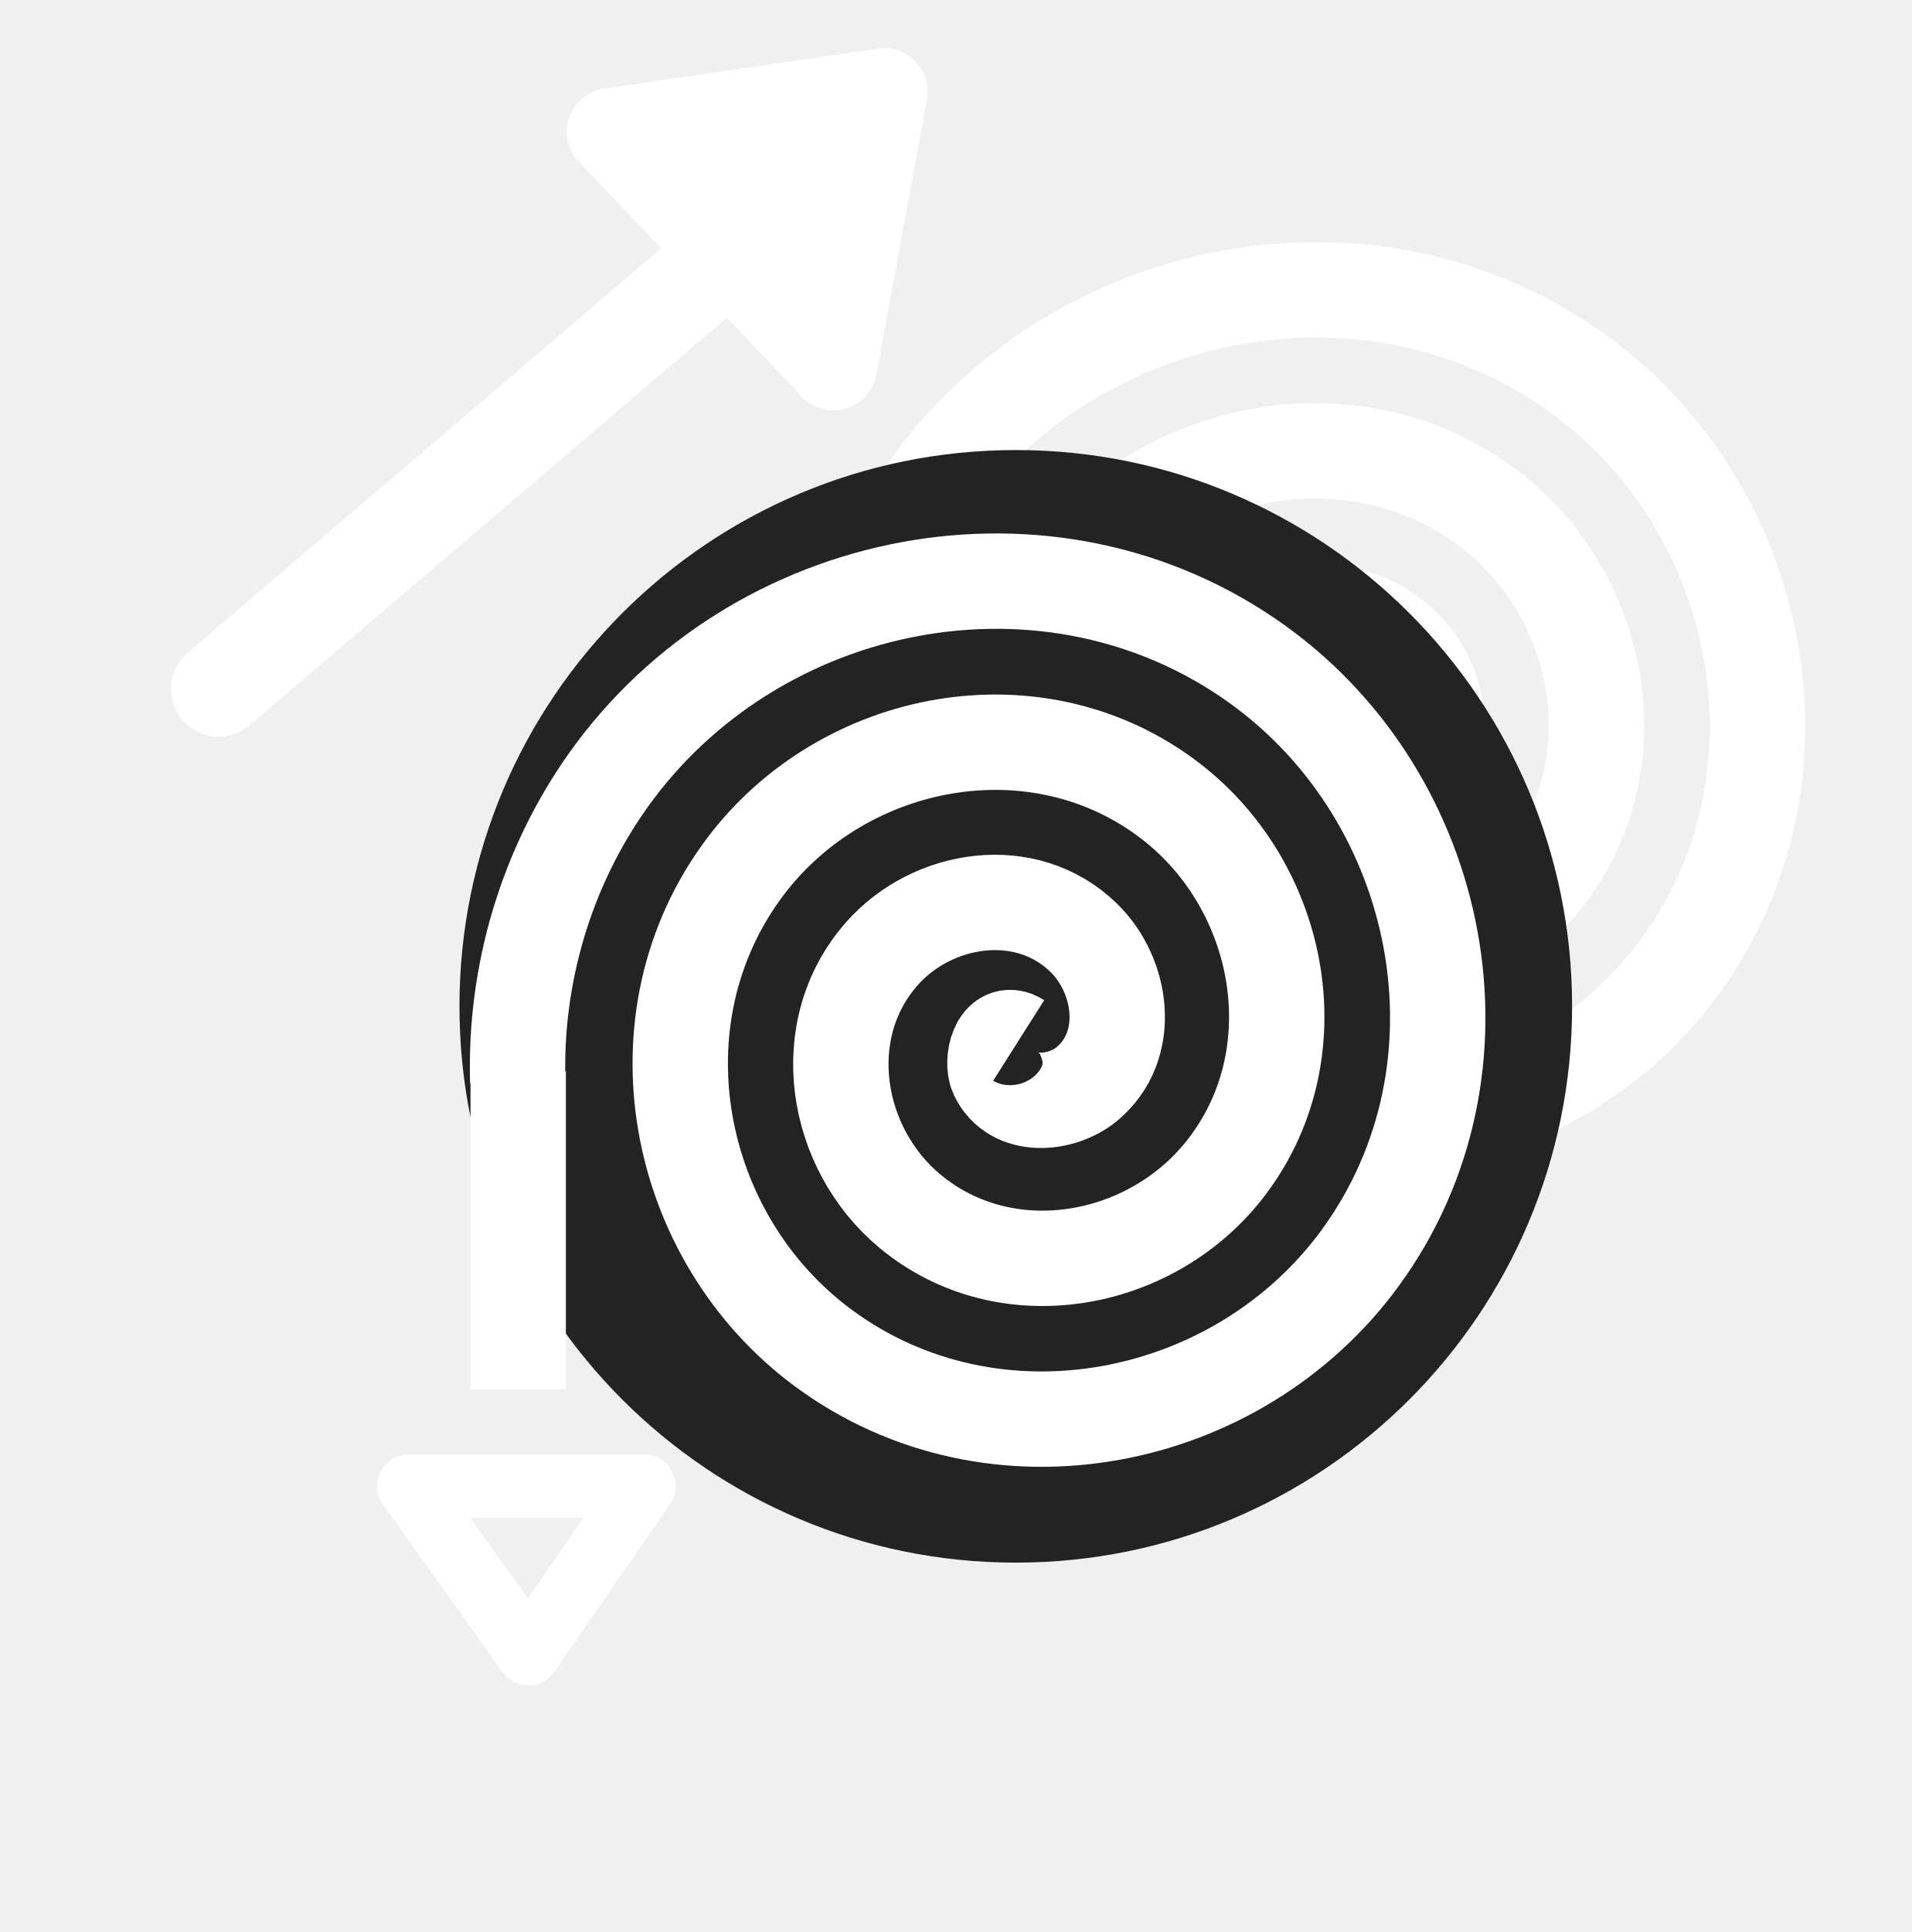
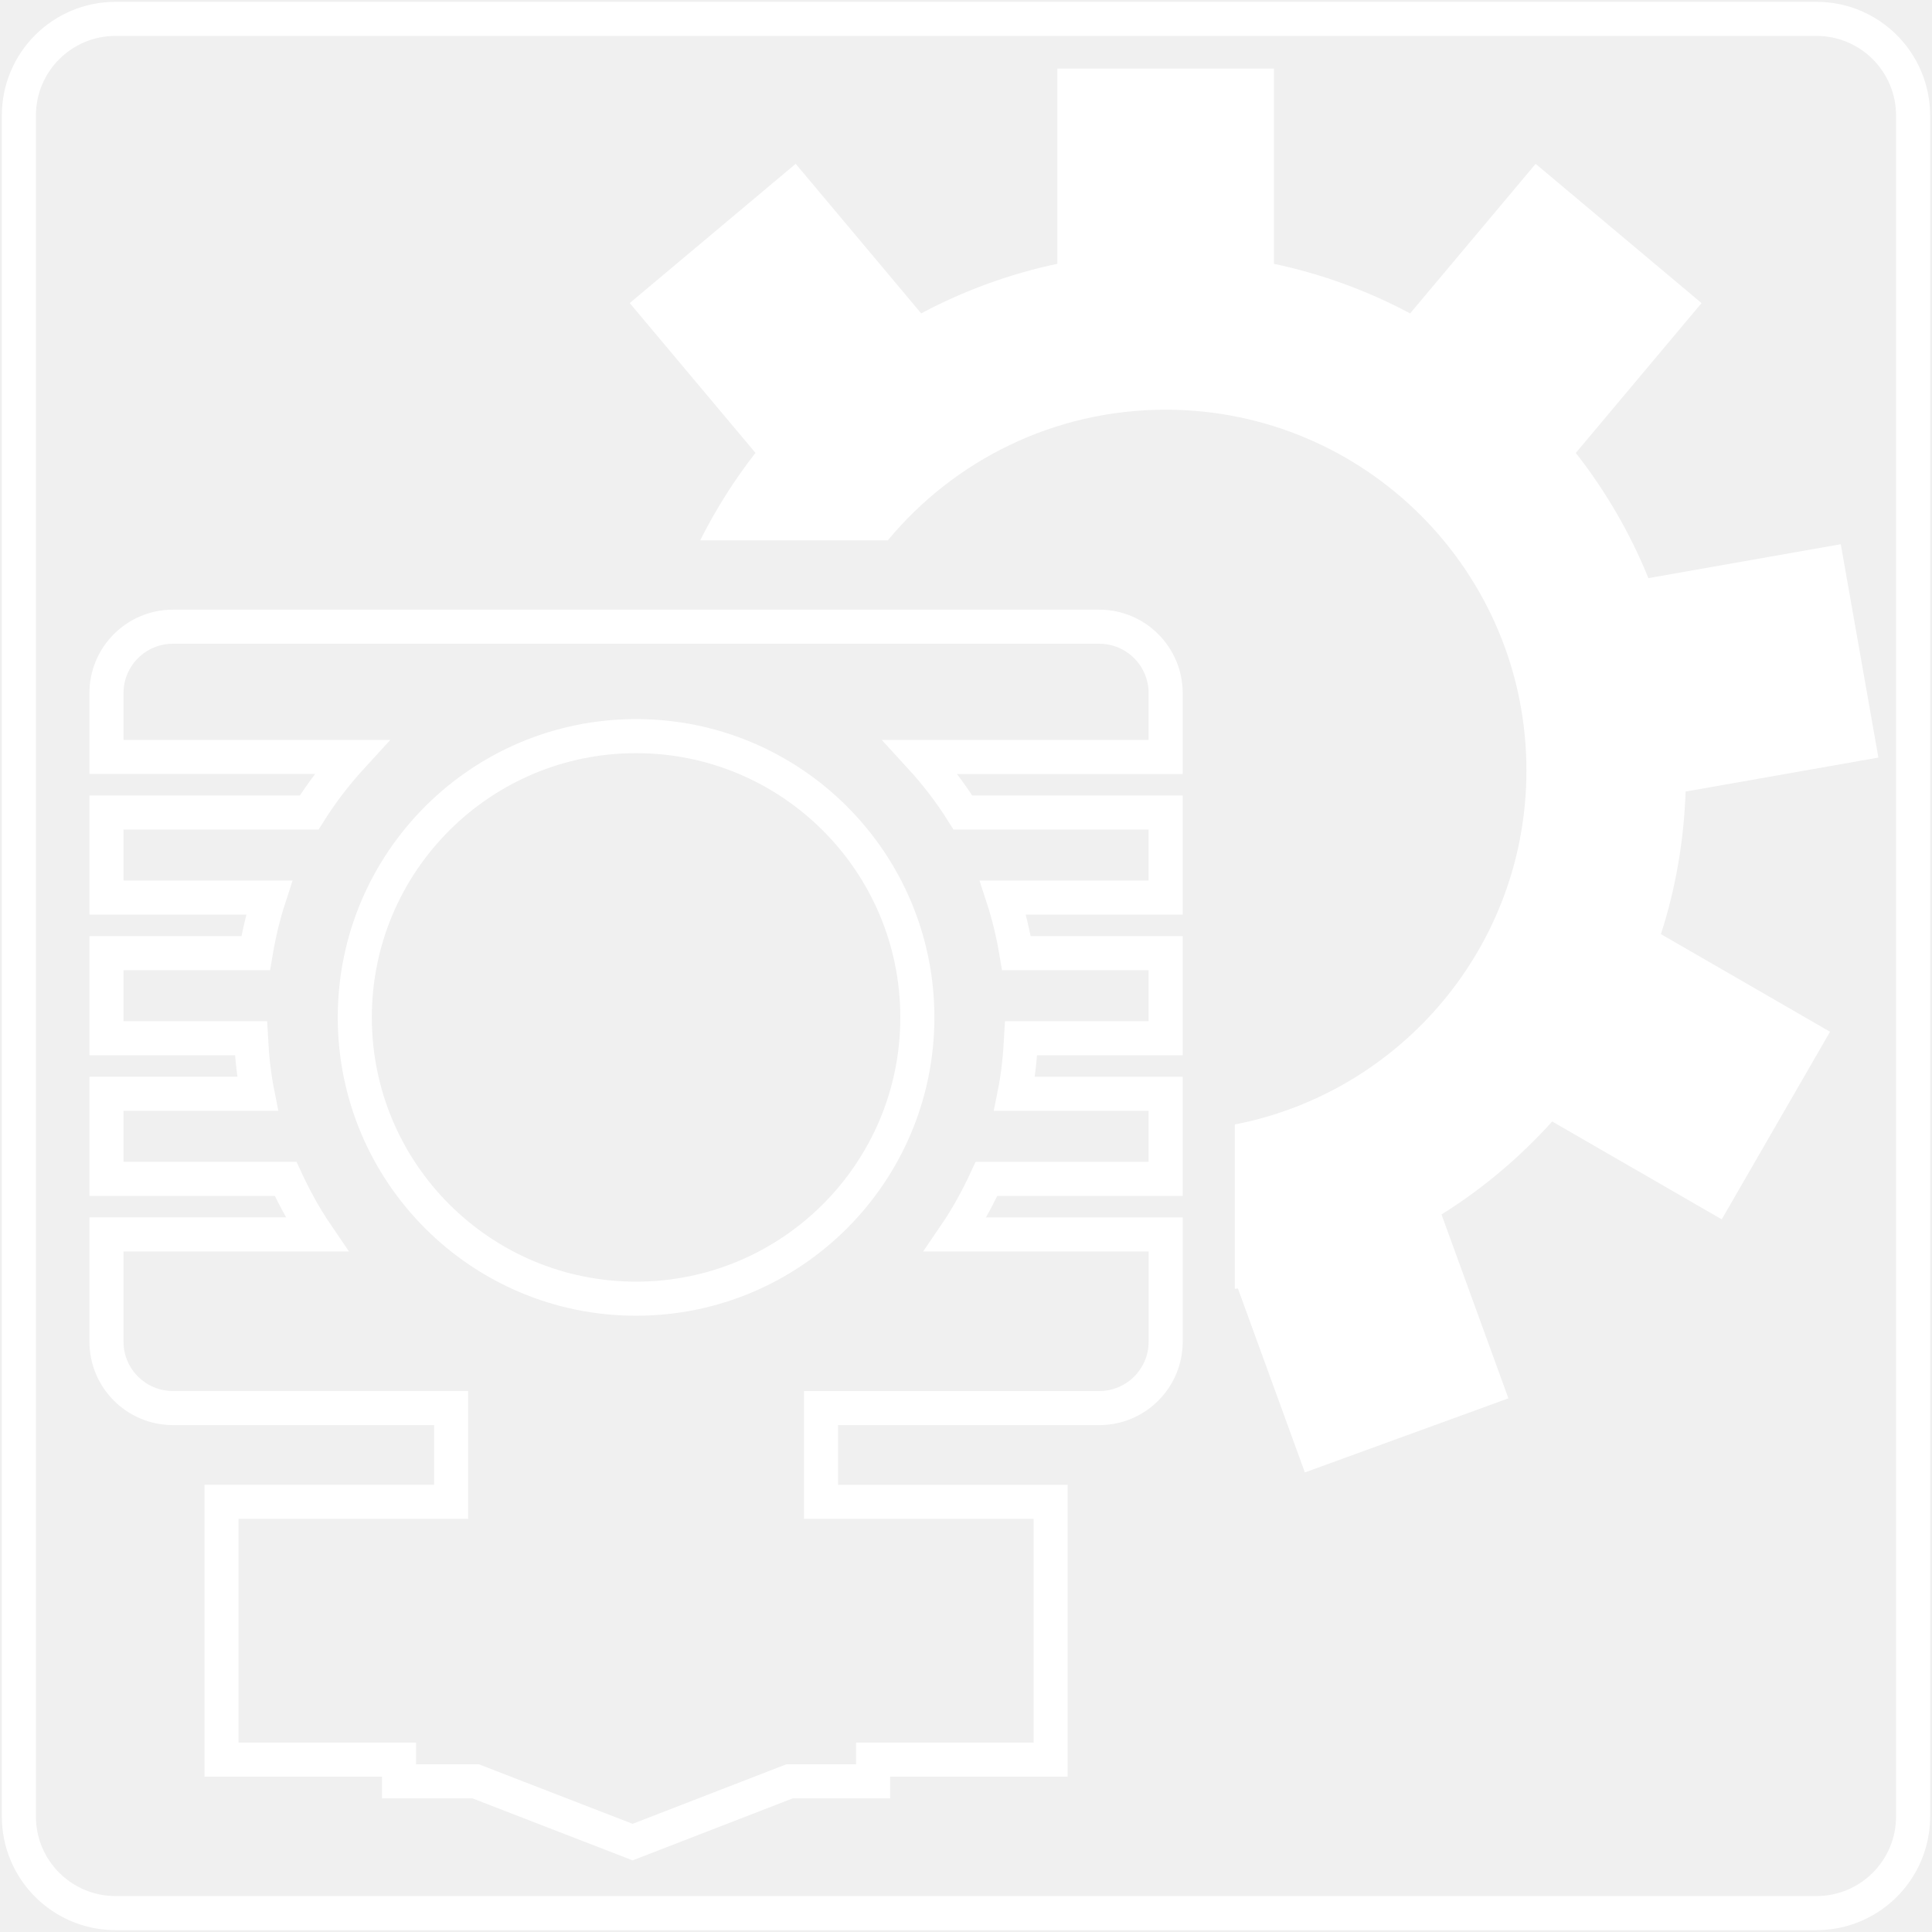
- <svg xmlns="http://www.w3.org/2000/svg" width="60.138" height="60.777" viewBox="0 0 60.138 60.777" id="svg4160" version="1.1">
-   <defs id="defs4162" />
-   <g id="layer8" style="display:inline" transform="translate(-3.532845,2.263642)">
-     <g transform="translate(-7.359038,-17.65902)" style="display:inline" id="g65">
-       <path id="path4720" d="m 28.812,68.728 -5.32,-5.938 5.286,-0.047 c 2.907,-0.026 7.654,-0.026 10.548,0 l 5.262,0.047 -5.129,5.926 c -2.821,3.259 -5.173,5.931 -5.228,5.938 -0.055,0.006 -2.494,-2.661 -5.42,-5.926 z" style="fill:none;stroke:none;stroke-width:0.536;stroke-linecap:round;stroke-linejoin:round;stroke-miterlimit:4;stroke-dasharray:none;stroke-opacity:1" />
-       <path id="path4722" d="M 14.243,52.255 V 45.023 H 33.528 52.814 V 52.255 59.487 H 33.528 14.243 Z" style="fill:none;stroke:none;stroke-width:0.536;stroke-linecap:round;stroke-linejoin:round;stroke-miterlimit:4;stroke-dasharray:none;stroke-opacity:1" />
-       <path id="path4710-2" d="m 23.753,62.146 3.757,5.27 3.638,-5.27 z" style="display:inline;fill:none;fill-rule:evenodd;stroke:#FFFFFF;stroke-width:2;stroke-linecap:butt;stroke-linejoin:round;stroke-miterlimit:4;stroke-dasharray:none;stroke-opacity:1" />
-       <path transform="matrix(-0.3932346,-0.9194382,-0.9194382,0.3932346,77.05481,-3.958026)" d="m -30,39 c 0.632,0.434 -0.273,1.066 -0.721,1.05 -1.214,-0.042 -1.68,-1.5 -1.38,-2.492 0.535,-1.774 2.672,-2.368 4.263,-1.71 2.334,0.965 3.073,3.859 2.04,6.034 -1.376,2.898 -5.051,3.785 -7.805,2.37 -3.465,-1.78 -4.5,-6.245 -2.7,-9.576 2.18,-4.033 7.441,-5.217 11.347,-3.03 4.603,2.578 5.936,8.637 3.36,13.118 -2.974,5.173 -9.834,6.655 -14.889,3.689 -5.743,-3.37 -7.375,-11.031 -4.019,-16.66 3.765,-6.314 12.229,-8.096 18.431,-4.349 6.885,4.16 8.817,13.427 4.679,20.202 -1.759,2.88 -4.465,5.124 -7.605,6.353" id="path4178-3" style="display:inline;fill:none;fill-rule:evenodd;stroke:#ffffff;stroke-width:3;stroke-linecap:butt;stroke-linejoin:round;stroke-miterlimit:4;stroke-dasharray:none;stroke-opacity:1" />
-       <circle r="17.5" cy="47.053" cx="42.845" id="path4173" style="display:inline;fill:#232323;fill-opacity:1;stroke:none;stroke-opacity:1" />
-       <path transform="matrix(-0.3932346,-0.9194382,-0.9194382,0.3932346,66.99741,5.206557)" d="m -30,39 c 0.632,0.434 -0.273,1.066 -0.721,1.05 -1.214,-0.042 -1.68,-1.5 -1.38,-2.492 0.535,-1.774 2.672,-2.368 4.263,-1.71 2.334,0.965 3.073,3.859 2.04,6.034 -1.376,2.898 -5.051,3.785 -7.805,2.37 -3.465,-1.78 -4.5,-6.245 -2.7,-9.576 2.18,-4.033 7.441,-5.217 11.347,-3.03 4.603,2.578 5.936,8.637 3.36,13.118 -2.974,5.173 -9.834,6.655 -14.889,3.689 -5.743,-3.37 -7.375,-11.031 -4.019,-16.66 3.765,-6.314 12.229,-8.096 18.431,-4.349 6.885,4.16 8.817,13.427 4.679,20.202 -1.759,2.88 -4.465,5.124 -7.605,6.353" id="path4178" style="fill:none;fill-rule:evenodd;stroke:#ffffff;stroke-width:3;stroke-linecap:butt;stroke-linejoin:round;stroke-miterlimit:4;stroke-dasharray:none;stroke-opacity:1" />
-       <path id="path4180" d="m 27.192,49.098 v 10" style="fill:none;fill-rule:evenodd;stroke:#ffffff;stroke-width:3;stroke-linecap:butt;stroke-linejoin:round;stroke-miterlimit:4;stroke-dasharray:none;stroke-opacity:1" />
-       <path id="path4190" d="M 35.056,22.309 C 17.769,37.069 17.769,37.069 17.769,37.069" style="fill:none;fill-rule:evenodd;stroke:#ffffff;stroke-width:3;stroke-linecap:round;stroke-linejoin:miter;stroke-miterlimit:4;stroke-dasharray:none;stroke-opacity:1" />
-       <path id="path4710-2-1" d="m 37.112,26.941 1.594,-8.663 -8.622,1.255 z" style="display:inline;fill:#FFFFFF;fill-opacity:1;fill-rule:evenodd;stroke:#FFFFFF;stroke-width:2.731;stroke-linecap:butt;stroke-linejoin:round;stroke-miterlimit:4;stroke-dasharray:none;stroke-opacity:1" />
-     </g>
+ <svg xmlns="http://www.w3.org/2000/svg" version="1.1" x="0px" y="0px" viewBox="0 0 56.693 56.693" style="enable-background:new 0 0 56.693 56.693;" xml:space="preserve">
+   <g id="filament">
+     <path style="fill:none;stroke:#FFFFFF;" d="M28.035,36.224c0.35-0.513,0.649-1.061,0.912-1.63h5.258v-2.497h-4.434   c0.106-0.53,0.163-1.077,0.193-1.63h4.241v-2.497h-4.379c-0.094-0.558-0.222-1.103-0.394-1.63h4.773v-2.497h-5.949   c-0.366-0.582-0.782-1.126-1.244-1.63h7.193V20.34c0-1.077-0.873-1.95-1.95-1.95H5.074c-1.077,0-1.95,0.873-1.95,1.95v1.872h7.193   c-0.462,0.504-0.879,1.049-1.244,1.63H3.124v2.497h4.773c-0.172,0.527-0.3,1.073-0.394,1.63H3.124v2.497h4.241   c0.03,0.554,0.087,1.1,0.193,1.63H3.124v2.497h5.258c0.263,0.569,0.562,1.117,0.912,1.63h-6.17v3.145c0,1.077,0.873,1.95,1.95,1.95   h8.164v2.751H6.5v7.566h5.21v0.637h2.249l4.604,1.783l4.604-1.783h2.453v-0.637h5.21V44.07h-6.738v-2.751h8.164   c1.077,0,1.95-0.873,1.95-1.95v-3.145H28.035z M18.665,38.109c-4.559,0-8.254-3.696-8.254-8.254c0-4.559,3.696-8.254,8.254-8.254   s8.254,3.696,8.254,8.254C26.919,34.413,23.223,38.109,18.665,38.109z" />
+     <path style="fill:#FFFFFF;" d="M49.463,23.227l5.657-0.997l-1.104-6.26l-5.645,0.995c-0.538-1.329-1.259-2.561-2.13-3.674   l3.69-4.397l-4.869-4.086l-3.683,4.389c-1.24-0.661-2.581-1.156-3.995-1.455V2.013h-6.357v5.728   c-1.414,0.299-2.755,0.794-3.995,1.455l-3.683-4.389l-4.87,4.086l3.69,4.397c-0.623,0.796-1.165,1.656-1.623,2.566h5.506   c1.942-2.342,4.873-3.834,8.153-3.834c5.847,0,10.587,4.74,10.587,10.587c0,5.152-3.682,9.44-8.557,10.388v4.823   c0.03-0.004,0.061-0.006,0.091-0.01l1.964,5.397l5.973-2.174L42.3,35.638c1.208-0.757,2.298-1.675,3.248-2.729l4.975,2.872   l3.178-5.505l-4.963-2.865C49.168,26.086,49.412,24.682,49.463,23.227z" />
+     <path style="fill:none;stroke:#FFFFFF;stroke-miterlimit:10;" d="M53.304,56.138H3.389c-1.566,0-2.835-1.269-2.835-2.835V3.389   c0-1.566,1.269-2.835,2.835-2.835h49.914c1.566,0,2.835,1.269,2.835,2.835v49.914C56.138,54.869,54.869,56.138,53.304,56.138z" />
  </g>
+   <g id="Layer_1">
+ </g>
</svg>
